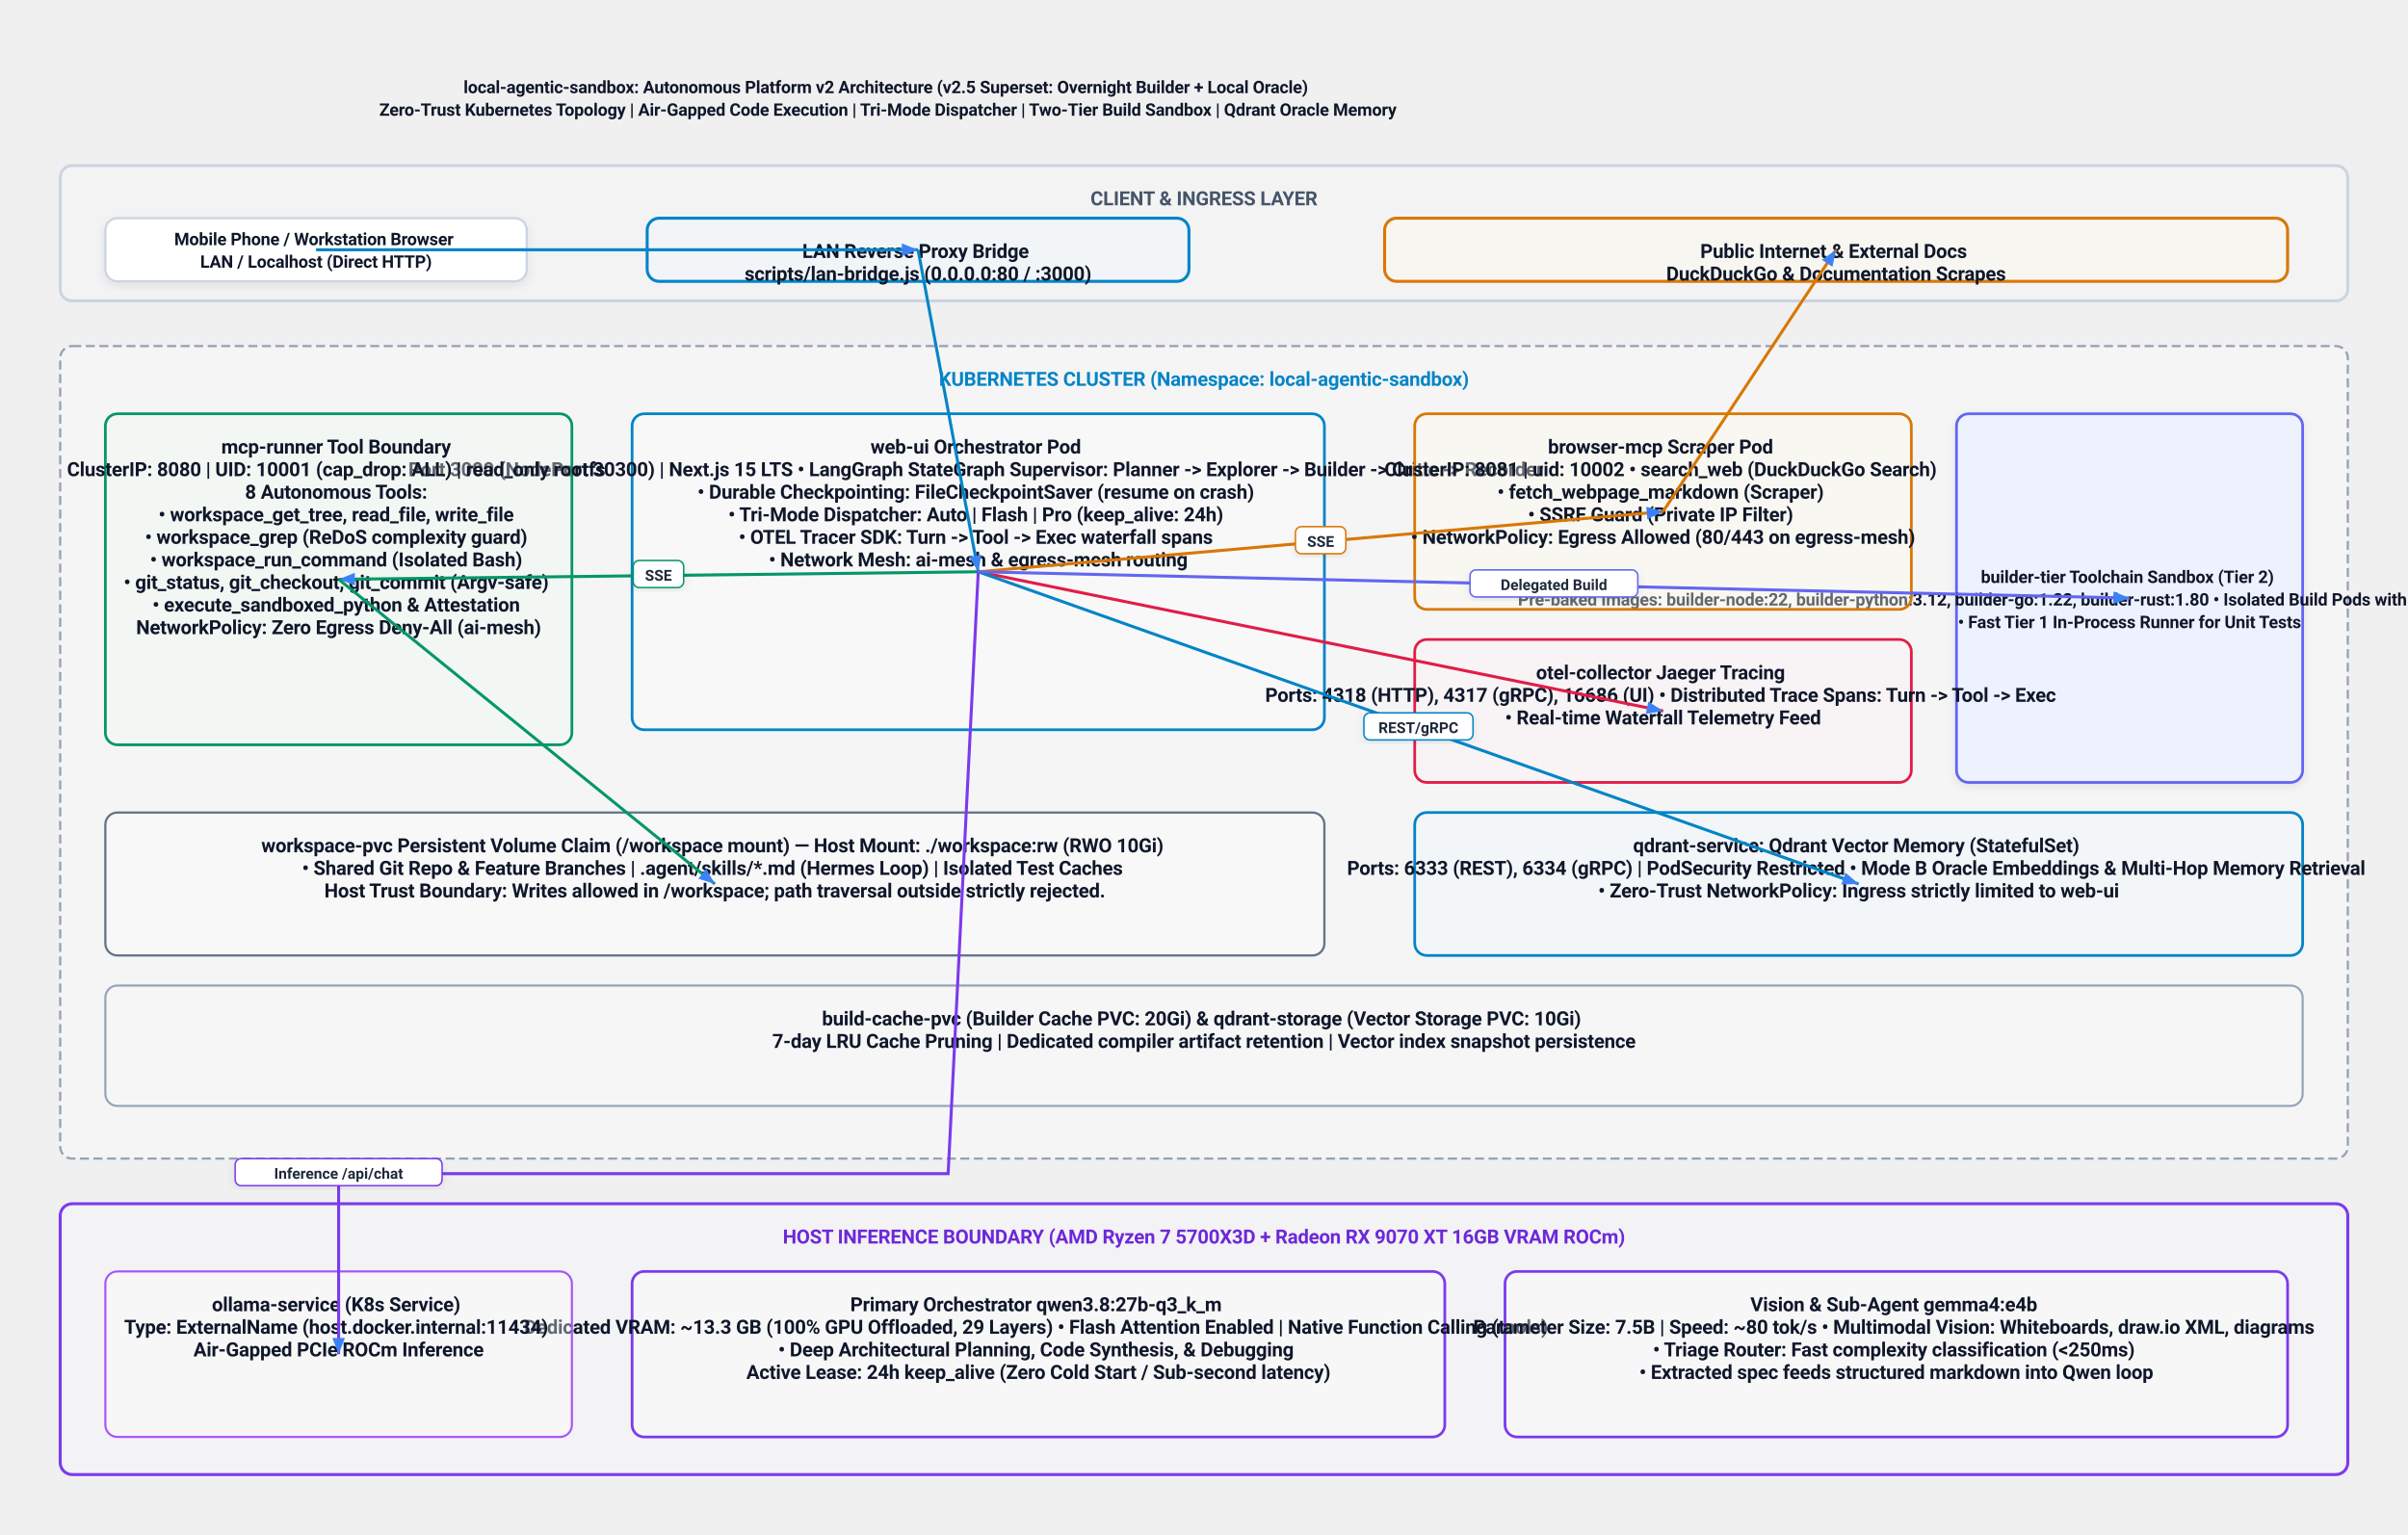
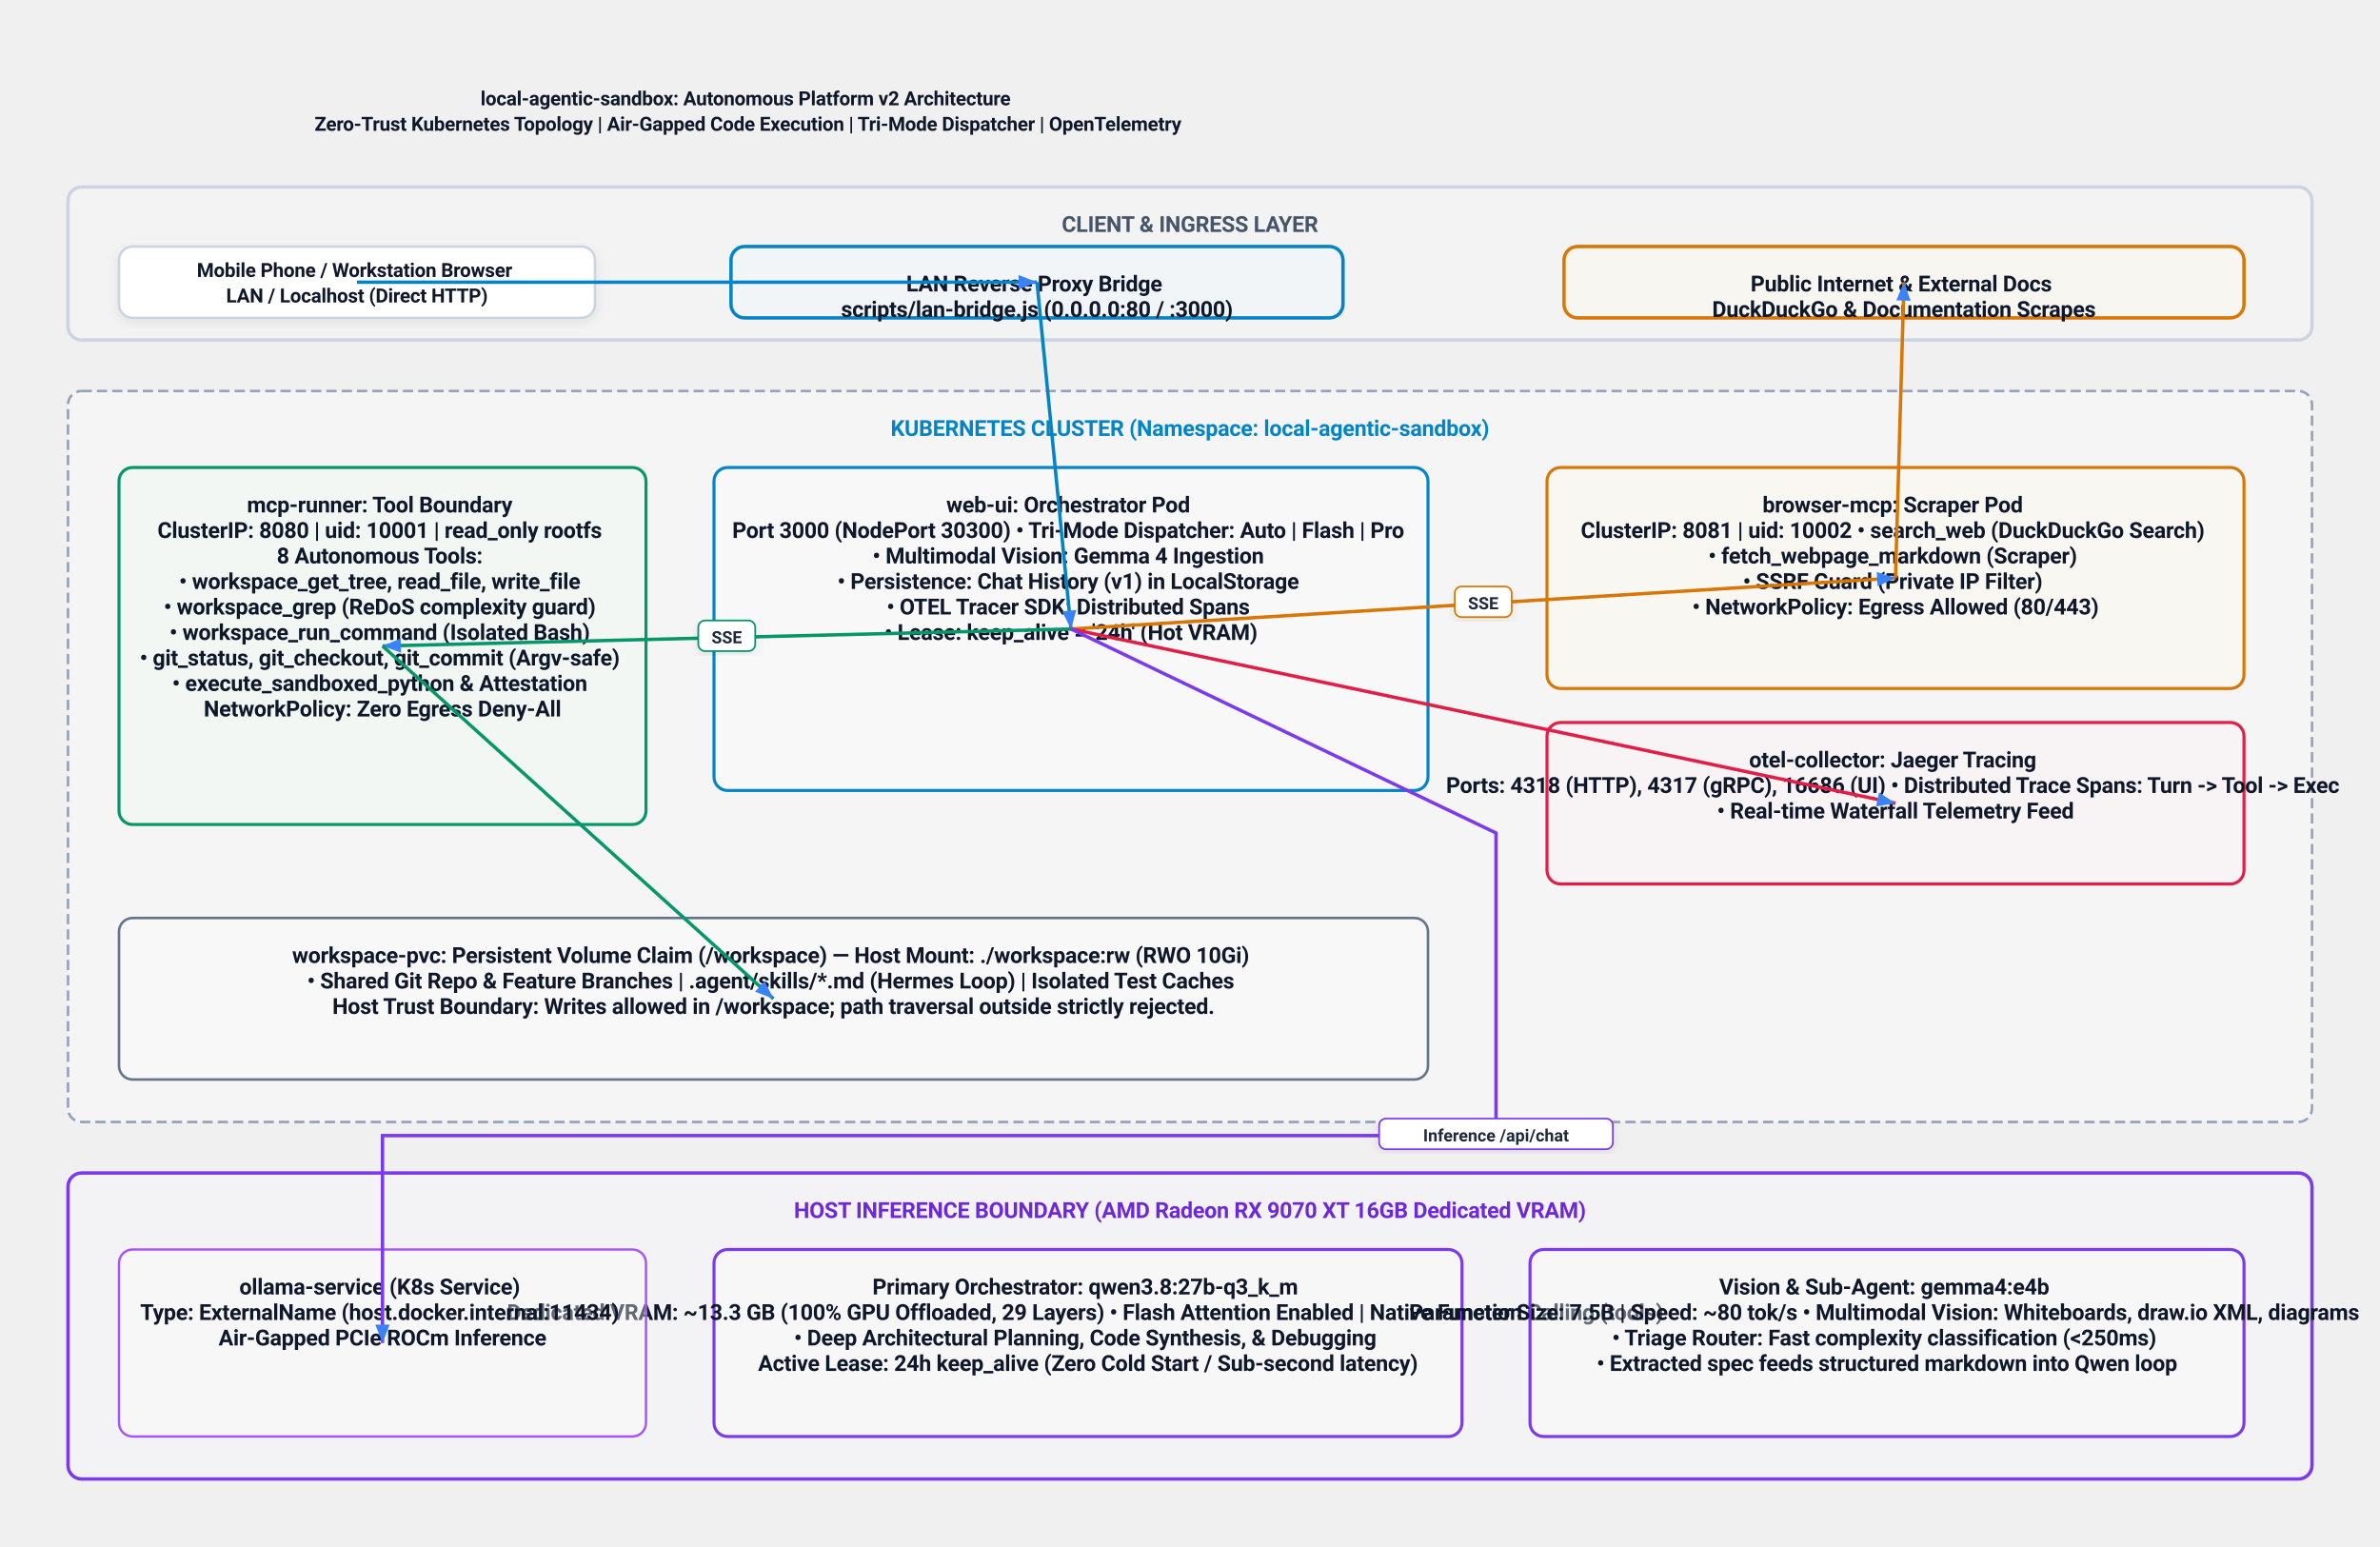
- <svg xmlns="http://www.w3.org/2000/svg" class="drawio-svg" viewBox="0 -20 1600 1020" width="100%" height="100%" style="font-family: -apple-system, BlinkMacSystemFont, 'Segoe UI', Roboto, Helvetica, Arial, sans-serif; background-color: transparent;">
+ <svg xmlns="http://www.w3.org/2000/svg" class="drawio-svg" viewBox="0 -20 1400 910" width="100%" height="100%" style="font-family: -apple-system, BlinkMacSystemFont, 'Segoe UI', Roboto, Helvetica, Arial, sans-serif; background-color: transparent;">
  <defs>
    <filter id="drawio-shadow" x="-10%" y="-10%" width="125%" height="125%">
      <feDropShadow dx="0" dy="2" stdDeviation="3" flood-opacity="0.08" />
    </filter>
    <marker id="drawio-arrow" viewBox="0 0 10 10" refX="9" refY="5" markerWidth="6" markerHeight="6" orient="auto-start-reverse">
      <path d="M 0 1.5 L 9 5 L 0 8.5 z" fill="#3b82f6" />
    </marker>
    <marker id="drawio-arrow-emerald" viewBox="0 0 10 10" refX="9" refY="5" markerWidth="6" markerHeight="6" orient="auto-start-reverse">
      <path d="M 0 1.5 L 9 5 L 0 8.5 z" fill="#10b981" />
    </marker>
    <marker id="drawio-arrow-slate" viewBox="0 0 10 10" refX="9" refY="5" markerWidth="6" markerHeight="6" orient="auto-start-reverse">
      <path d="M 0 1.5 L 9 5 L 0 8.5 z" fill="#64748b" />
    </marker>
  </defs>
  <g id="node-20" class="drawio-node">
-     <rect x="40" y="210" width="1520" height="540" rx="8" ry="8" fill="#ffffff" fill-opacity="0.35" stroke="#94a3b8" stroke-width="1.5" stroke-dasharray="6 3" />
-     <text x="800" y="232" text-anchor="middle" dominant-baseline="central" fill="#0284c7" font-size="13" font-weight="700" letter-spacing="-0.01em">
-       <tspan x="800" dy="0">KUBERNETES CLUSTER (Namespace: local-agentic-sandbox)</tspan>
+     <rect x="40" y="210" width="1320" height="430" rx="8" ry="8" fill="#ffffff" fill-opacity="0.35" stroke="#94a3b8" stroke-width="1.5" stroke-dasharray="6 3" />
+     <text x="700" y="232" text-anchor="middle" dominant-baseline="central" fill="#0284c7" font-size="13" font-weight="700" letter-spacing="-0.01em">
+       <tspan x="700" dy="0">KUBERNETES CLUSTER (Namespace: local-agentic-sandbox)</tspan>
    </text>
  </g>
  <g id="node-30" class="drawio-node">
-     <rect x="40" y="780" width="1520" height="180" rx="8" ry="8" fill="#faf5ff" fill-opacity="0.35" stroke="#7c3aed" stroke-width="2" />
-     <text x="800" y="802" text-anchor="middle" dominant-baseline="central" fill="#6d28d9" font-size="13" font-weight="700" letter-spacing="-0.01em">
-       <tspan x="800" dy="0">HOST INFERENCE BOUNDARY (AMD Ryzen 7 5700X3D + Radeon RX 9070 XT 16GB VRAM ROCm)</tspan>
+     <rect x="40" y="670" width="1320" height="180" rx="8" ry="8" fill="#faf5ff" fill-opacity="0.35" stroke="#7c3aed" stroke-width="2" />
+     <text x="700" y="692" text-anchor="middle" dominant-baseline="central" fill="#6d28d9" font-size="13" font-weight="700" letter-spacing="-0.01em">
+       <tspan x="700" dy="0">HOST INFERENCE BOUNDARY (AMD Radeon RX 9070 XT 16GB Dedicated VRAM)</tspan>
    </text>
  </g>
  <g id="node-10" class="drawio-node">
-     <rect x="40" y="90" width="1520" height="90" rx="8" ry="8" fill="#f8fafc" fill-opacity="0.35" stroke="#cbd5e1" stroke-width="2" />
-     <text x="800" y="112" text-anchor="middle" dominant-baseline="central" fill="#475569" font-size="13" font-weight="700" letter-spacing="-0.01em">
-       <tspan x="800" dy="0">CLIENT &amp; INGRESS LAYER</tspan>
-     </text>
-   </g>
-   <g id="node-28" class="drawio-node">
-     <rect x="70" y="635" width="1460" height="80" rx="8" ry="8" fill="#f8fafc" fill-opacity="0.35" stroke="#94a3b8" stroke-width="1.4" />
-     <text x="800" y="657" text-anchor="middle" dominant-baseline="central" fill="#0f172a" font-size="13" font-weight="700" letter-spacing="-0.01em">
-       <tspan x="800" dy="0">build-cache-pvc (Builder Cache PVC: 20Gi)  &amp;  qdrant-storage (Vector Storage PVC: 10Gi)</tspan>
-       <tspan x="800" dy="15">7-day LRU Cache Pruning | Dedicated compiler artifact retention | Vector index snapshot persistence</tspan>
+     <rect x="40" y="90" width="1320" height="90" rx="8" ry="8" fill="#f8fafc" fill-opacity="0.35" stroke="#cbd5e1" stroke-width="2" />
+     <text x="700" y="112" text-anchor="middle" dominant-baseline="central" fill="#475569" font-size="13" font-weight="700" letter-spacing="-0.01em">
+       <tspan x="700" dy="0">CLIENT &amp; INGRESS LAYER</tspan>
    </text>
  </g>
  <g id="node-21" class="drawio-node">
-     <rect x="420" y="255" width="460" height="210" rx="8" ry="8" fill="#ffffff" fill-opacity="0.35" stroke="#0284c7" stroke-width="1.8" />
-     <text x="650" y="277" text-anchor="middle" dominant-baseline="central" fill="#0f172a" font-size="13" font-weight="700" letter-spacing="-0.01em">
-       <tspan x="650" dy="0">web-ui Orchestrator Pod</tspan>
-       <tspan x="650" dy="15">Port 3000 (NodePort 30300) | Next.js 15 LTS  •  LangGraph StateGraph Supervisor:  Planner -&gt; Explorer -&gt; Builder -&gt; Critic -&gt; Recorder</tspan>
-       <tspan x="650" dy="15">•  Durable Checkpointing:  FileCheckpointSaver (resume on crash)</tspan>
-       <tspan x="650" dy="15">•  Tri-Mode Dispatcher:  Auto | Flash | Pro (keep_alive: 24h)</tspan>
-       <tspan x="650" dy="15">•  OTEL Tracer SDK:  Turn -&gt; Tool -&gt; Exec waterfall spans</tspan>
-       <tspan x="650" dy="15">•  Network Mesh:  ai-mesh &amp; egress-mesh routing</tspan>
+     <rect x="420" y="255" width="420" height="190" rx="8" ry="8" fill="#ffffff" fill-opacity="0.35" stroke="#0284c7" stroke-width="1.8" />
+     <text x="630" y="277" text-anchor="middle" dominant-baseline="central" fill="#0f172a" font-size="13" font-weight="700" letter-spacing="-0.01em">
+       <tspan x="630" dy="0">web-ui: Orchestrator Pod</tspan>
+       <tspan x="630" dy="15">Port 3000 (NodePort 30300)  •  Tri-Mode Dispatcher:  Auto | Flash | Pro</tspan>
+       <tspan x="630" dy="15">•  Multimodal Vision:  Gemma 4 Ingestion</tspan>
+       <tspan x="630" dy="15">•  Persistence:  Chat History (v1) in LocalStorage</tspan>
+       <tspan x="630" dy="15">•  OTEL Tracer SDK:  Distributed Spans</tspan>
+       <tspan x="630" dy="15">•  Lease:  keep_alive = '24h' (Hot VRAM)</tspan>
    </text>
  </g>
  <g id="node-25" class="drawio-node">
-     <rect x="70" y="520" width="810" height="95" rx="8" ry="8" fill="#ffffff" fill-opacity="0.35" stroke="#64748b" stroke-width="1.5" />
-     <text x="475" y="542" text-anchor="middle" dominant-baseline="central" fill="#0f172a" font-size="13" font-weight="700" letter-spacing="-0.01em">
-       <tspan x="475" dy="0">workspace-pvc Persistent Volume Claim (/workspace mount)  — Host Mount: ./workspace:rw (RWO 10Gi)</tspan>
-       <tspan x="475" dy="15">• Shared Git Repo &amp; Feature Branches | .agent/skills/*.md (Hermes Loop) | Isolated Test Caches</tspan>
-       <tspan x="475" dy="15">Host Trust Boundary:  Writes allowed in /workspace; path traversal outside strictly rejected.</tspan>
+     <rect x="70" y="520" width="770" height="95" rx="8" ry="8" fill="#ffffff" fill-opacity="0.35" stroke="#64748b" stroke-width="1.5" />
+     <text x="455" y="542" text-anchor="middle" dominant-baseline="central" fill="#0f172a" font-size="13" font-weight="700" letter-spacing="-0.01em">
+       <tspan x="455" dy="0">workspace-pvc: Persistent Volume Claim (/workspace)  — Host Mount: ./workspace:rw (RWO 10Gi)</tspan>
+       <tspan x="455" dy="15">• Shared Git Repo &amp; Feature Branches | .agent/skills/*.md (Hermes Loop) | Isolated Test Caches</tspan>
+       <tspan x="455" dy="15">Host Trust Boundary:  Writes allowed in /workspace; path traversal outside strictly rejected.</tspan>
    </text>
  </g>
  <g id="node-22" class="drawio-node">
-     <rect x="70" y="255" width="310" height="220" rx="8" ry="8" fill="#f0fdf4" fill-opacity="0.35" stroke="#059669" stroke-width="1.8" />
+     <rect x="70" y="255" width="310" height="210" rx="8" ry="8" fill="#f0fdf4" fill-opacity="0.35" stroke="#059669" stroke-width="1.8" />
    <text x="225" y="277" text-anchor="middle" dominant-baseline="central" fill="#0f172a" font-size="13" font-weight="700" letter-spacing="-0.01em">
-       <tspan x="225" dy="0">mcp-runner Tool Boundary</tspan>
-       <tspan x="225" dy="15">ClusterIP: 8080 | UID: 10001 (cap_drop: ALL) | read_only rootfs</tspan>
+       <tspan x="225" dy="0">mcp-runner: Tool Boundary</tspan>
+       <tspan x="225" dy="15">ClusterIP: 8080 | uid: 10001 | read_only rootfs</tspan>
      <tspan x="225" dy="15">8 Autonomous Tools:</tspan>
      <tspan x="225" dy="15">• workspace_get_tree, read_file, write_file</tspan>
      <tspan x="225" dy="15">• workspace_grep (ReDoS complexity guard)</tspan>
      <tspan x="225" dy="15">• workspace_run_command (Isolated Bash)</tspan>
      <tspan x="225" dy="15">• git_status, git_checkout, git_commit (Argv-safe)</tspan>
      <tspan x="225" dy="15">• execute_sandboxed_python &amp; Attestation</tspan>
-       <tspan x="225" dy="15">NetworkPolicy: Zero Egress Deny-All (ai-mesh)</tspan>
+       <tspan x="225" dy="15">NetworkPolicy: Zero Egress Deny-All</tspan>
+     </text>
+   </g>
+   <g id="node-23" class="drawio-node">
+     <rect x="910" y="255" width="410" height="130" rx="8" ry="8" fill="#fffbeb" fill-opacity="0.35" stroke="#d97706" stroke-width="1.8" />
+     <text x="1115" y="277" text-anchor="middle" dominant-baseline="central" fill="#0f172a" font-size="13" font-weight="700" letter-spacing="-0.01em">
+       <tspan x="1115" dy="0">browser-mcp: Scraper Pod</tspan>
+       <tspan x="1115" dy="15">ClusterIP: 8081 | uid: 10002  • search_web (DuckDuckGo Search)</tspan>
+       <tspan x="1115" dy="15">• fetch_webpage_markdown (Scraper)</tspan>
+       <tspan x="1115" dy="15">• SSRF Guard (Private IP Filter)</tspan>
+       <tspan x="1115" dy="15">• NetworkPolicy: Egress Allowed (80/443)</tspan>
    </text>
  </g>
  <g id="node-32" class="drawio-node">
-     <rect x="420" y="825" width="540" height="110" rx="8" ry="8" fill="#ffffff" fill-opacity="0.35" stroke="#7c3aed" stroke-width="1.8" />
-     <text x="690" y="847" text-anchor="middle" dominant-baseline="central" fill="#0f172a" font-size="13" font-weight="700" letter-spacing="-0.01em">
-       <tspan x="690" dy="0">Primary Orchestrator qwen3.8:27b-q3_k_m</tspan>
-       <tspan x="690" dy="15">Dedicated VRAM: ~13.3 GB (100% GPU Offloaded, 29 Layers)  • Flash Attention Enabled | Native Function Calling (tools)</tspan>
-       <tspan x="690" dy="15">• Deep Architectural Planning, Code Synthesis, &amp; Debugging</tspan>
-       <tspan x="690" dy="15">Active Lease: 24h keep_alive (Zero Cold Start / Sub-second latency)</tspan>
+     <rect x="420" y="715" width="440" height="110" rx="8" ry="8" fill="#ffffff" fill-opacity="0.35" stroke="#7c3aed" stroke-width="1.8" />
+     <text x="640" y="737" text-anchor="middle" dominant-baseline="central" fill="#0f172a" font-size="13" font-weight="700" letter-spacing="-0.01em">
+       <tspan x="640" dy="0">Primary Orchestrator: qwen3.8:27b-q3_k_m</tspan>
+       <tspan x="640" dy="15">Dedicated VRAM: ~13.3 GB (100% GPU Offloaded, 29 Layers)  • Flash Attention Enabled | Native Function Calling (tools)</tspan>
+       <tspan x="640" dy="15">• Deep Architectural Planning, Code Synthesis, &amp; Debugging</tspan>
+       <tspan x="640" dy="15">Active Lease: 24h keep_alive (Zero Cold Start / Sub-second latency)</tspan>
    </text>
  </g>
  <g id="node-33" class="drawio-node">
-     <rect x="1000" y="825" width="520" height="110" rx="8" ry="8" fill="#ffffff" fill-opacity="0.35" stroke="#7c3aed" stroke-width="1.8" />
-     <text x="1260" y="847" text-anchor="middle" dominant-baseline="central" fill="#0f172a" font-size="13" font-weight="700" letter-spacing="-0.01em">
-       <tspan x="1260" dy="0">Vision &amp; Sub-Agent gemma4:e4b</tspan>
-       <tspan x="1260" dy="15">Parameter Size: 7.5B | Speed: ~80 tok/s  • Multimodal Vision: Whiteboards, draw.io XML, diagrams</tspan>
-       <tspan x="1260" dy="15">• Triage Router: Fast complexity classification (&lt;250ms)</tspan>
-       <tspan x="1260" dy="15">• Extracted spec feeds structured markdown into Qwen loop</tspan>
-     </text>
-   </g>
-   <g id="node-26" class="drawio-node">
-     <rect x="1300" y="255" width="230" height="245" rx="8" ry="8" fill="#eef2ff" fill-opacity="1" stroke="#6366f1" stroke-width="1.8" filter="url(#drawio-shadow)" />
-     <text x="1415" y="363.5" text-anchor="middle" dominant-baseline="central" fill="#0f172a" font-size="11.5" font-weight="600" letter-spacing="-0.01em">
-       <tspan x="1415" dy="0">builder-tier Toolchain Sandbox (Tier 2)</tspan>
-       <tspan x="1415" dy="15">Pre-baked Images: builder-node:22, builder-python:3.12, builder-go:1.22, builder-rust:1.80  • Isolated Build Pods with Registry Egress Only (npm, PyPI, crates.io)</tspan>
-       <tspan x="1415" dy="15">• Fast Tier 1 In-Process Runner for Unit Tests</tspan>
-     </text>
-   </g>
-   <g id="node-27" class="drawio-node">
-     <rect x="940" y="520" width="590" height="95" rx="8" ry="8" fill="#f0f9ff" fill-opacity="0.35" stroke="#0284c7" stroke-width="1.8" />
-     <text x="1235" y="542" text-anchor="middle" dominant-baseline="central" fill="#0f172a" font-size="13" font-weight="700" letter-spacing="-0.01em">
-       <tspan x="1235" dy="0">qdrant-service: Qdrant Vector Memory (StatefulSet)</tspan>
-       <tspan x="1235" dy="15">Ports: 6333 (REST), 6334 (gRPC) | PodSecurity Restricted  • Mode B Oracle Embeddings &amp; Multi-Hop Memory Retrieval</tspan>
-       <tspan x="1235" dy="15">• Zero-Trust NetworkPolicy: Ingress strictly limited to web-ui</tspan>
+     <rect x="900" y="715" width="420" height="110" rx="8" ry="8" fill="#ffffff" fill-opacity="0.35" stroke="#7c3aed" stroke-width="1.8" />
+     <text x="1110" y="737" text-anchor="middle" dominant-baseline="central" fill="#0f172a" font-size="13" font-weight="700" letter-spacing="-0.01em">
+       <tspan x="1110" dy="0">Vision &amp; Sub-Agent: gemma4:e4b</tspan>
+       <tspan x="1110" dy="15">Parameter Size: 7.5B | Speed: ~80 tok/s  • Multimodal Vision: Whiteboards, draw.io XML, diagrams</tspan>
+       <tspan x="1110" dy="15">• Triage Router: Fast complexity classification (&lt;250ms)</tspan>
+       <tspan x="1110" dy="15">• Extracted spec feeds structured markdown into Qwen loop</tspan>
    </text>
  </g>
  <g id="node-2" class="drawio-node">
-     <rect x="40" y="20" width="1100" height="50" rx="4" ry="4" fill="none" fill-opacity="1" stroke="none" stroke-width="1.5" filter="url(#drawio-shadow)" />
-     <text x="590" y="38" text-anchor="middle" dominant-baseline="central" fill="#0f172a" font-size="11.5" font-weight="600" letter-spacing="-0.01em">
-       <tspan x="590" dy="0">local-agentic-sandbox: Autonomous Platform v2 Architecture (v2.5 Superset: Overnight Builder + Local Oracle)</tspan>
-       <tspan x="590" dy="15">Zero-Trust Kubernetes Topology | Air-Gapped Code Execution | Tri-Mode Dispatcher | Two-Tier Build Sandbox | Qdrant Oracle Memory</tspan>
+     <rect x="40" y="20" width="800" height="50" rx="4" ry="4" fill="none" fill-opacity="1" stroke="none" stroke-width="1.5" filter="url(#drawio-shadow)" />
+     <text x="440" y="38" text-anchor="middle" dominant-baseline="central" fill="#0f172a" font-size="11.5" font-weight="600" letter-spacing="-0.01em">
+       <tspan x="440" dy="0">local-agentic-sandbox: Autonomous Platform v2 Architecture</tspan>
+       <tspan x="440" dy="15">Zero-Trust Kubernetes Topology | Air-Gapped Code Execution | Tri-Mode Dispatcher | OpenTelemetry</tspan>
    </text>
  </g>
-   <g id="node-23" class="drawio-node">
-     <rect x="940" y="255" width="330" height="130" rx="8" ry="8" fill="#fffbeb" fill-opacity="0.35" stroke="#d97706" stroke-width="1.8" />
-     <text x="1105" y="277" text-anchor="middle" dominant-baseline="central" fill="#0f172a" font-size="13" font-weight="700" letter-spacing="-0.01em">
-       <tspan x="1105" dy="0">browser-mcp Scraper Pod</tspan>
-       <tspan x="1105" dy="15">ClusterIP: 8081 | uid: 10002  • search_web (DuckDuckGo Search)</tspan>
-       <tspan x="1105" dy="15">• fetch_webpage_markdown (Scraper)</tspan>
-       <tspan x="1105" dy="15">• SSRF Guard (Private IP Filter)</tspan>
-       <tspan x="1105" dy="15">• NetworkPolicy: Egress Allowed (80/443 on egress-mesh)</tspan>
+   <g id="node-24" class="drawio-node">
+     <rect x="910" y="405" width="410" height="95" rx="8" ry="8" fill="#fff1f2" fill-opacity="0.35" stroke="#e11d48" stroke-width="1.8" />
+     <text x="1115" y="427" text-anchor="middle" dominant-baseline="central" fill="#0f172a" font-size="13" font-weight="700" letter-spacing="-0.01em">
+       <tspan x="1115" dy="0">otel-collector: Jaeger Tracing</tspan>
+       <tspan x="1115" dy="15">Ports: 4318 (HTTP), 4317 (gRPC), 16686 (UI)  • Distributed Trace Spans: Turn -&gt; Tool -&gt; Exec</tspan>
+       <tspan x="1115" dy="15">• Real-time Waterfall Telemetry Feed</tspan>
    </text>
  </g>
  <g id="node-31" class="drawio-node">
-     <rect x="70" y="825" width="310" height="110" rx="8" ry="8" fill="#ffffff" fill-opacity="0.35" stroke="#a855f7" stroke-width="1.4" />
-     <text x="225" y="847" text-anchor="middle" dominant-baseline="central" fill="#0f172a" font-size="13" font-weight="700" letter-spacing="-0.01em">
+     <rect x="70" y="715" width="310" height="110" rx="8" ry="8" fill="#ffffff" fill-opacity="0.35" stroke="#a855f7" stroke-width="1.4" />
+     <text x="225" y="737" text-anchor="middle" dominant-baseline="central" fill="#0f172a" font-size="13" font-weight="700" letter-spacing="-0.01em">
      <tspan x="225" dy="0">ollama-service (K8s Service)</tspan>
      <tspan x="225" dy="15">Type: ExternalName (host.docker.internal:11434)</tspan>
      <tspan x="225" dy="15">Air-Gapped PCIe ROCm Inference</tspan>
    </text>
  </g>
-   <g id="node-24" class="drawio-node">
-     <rect x="940" y="405" width="330" height="95" rx="8" ry="8" fill="#fff1f2" fill-opacity="0.35" stroke="#e11d48" stroke-width="1.8" />
-     <text x="1105" y="427" text-anchor="middle" dominant-baseline="central" fill="#0f172a" font-size="13" font-weight="700" letter-spacing="-0.01em">
-       <tspan x="1105" dy="0">otel-collector Jaeger Tracing</tspan>
-       <tspan x="1105" dy="15">Ports: 4318 (HTTP), 4317 (gRPC), 16686 (UI)  • Distributed Trace Spans: Turn -&gt; Tool -&gt; Exec</tspan>
-       <tspan x="1105" dy="15">• Real-time Waterfall Telemetry Feed</tspan>
-     </text>
-   </g>
  <g id="node-13" class="drawio-node">
-     <rect x="920" y="125" width="600" height="42" rx="8" ry="8" fill="#fffbeb" fill-opacity="0.35" stroke="#d97706" stroke-width="2" />
-     <text x="1220" y="147" text-anchor="middle" dominant-baseline="central" fill="#0f172a" font-size="13" font-weight="700" letter-spacing="-0.01em">
-       <tspan x="1220" dy="0">Public Internet &amp; External Docs</tspan>
-       <tspan x="1220" dy="15">DuckDuckGo &amp; Documentation Scrapes</tspan>
+     <rect x="920" y="125" width="400" height="42" rx="8" ry="8" fill="#fffbeb" fill-opacity="0.35" stroke="#d97706" stroke-width="2" />
+     <text x="1120" y="147" text-anchor="middle" dominant-baseline="central" fill="#0f172a" font-size="13" font-weight="700" letter-spacing="-0.01em">
+       <tspan x="1120" dy="0">Public Internet &amp; External Docs</tspan>
+       <tspan x="1120" dy="15">DuckDuckGo &amp; Documentation Scrapes</tspan>
    </text>
  </g>
  <g id="node-12" class="drawio-node">
    <rect x="430" y="125" width="360" height="42" rx="8" ry="8" fill="#f0f9ff" fill-opacity="0.35" stroke="#0284c7" stroke-width="2" />
    <text x="610" y="147" text-anchor="middle" dominant-baseline="central" fill="#0f172a" font-size="13" font-weight="700" letter-spacing="-0.01em">
      <tspan x="610" dy="0">LAN Reverse Proxy Bridge</tspan>
      <tspan x="610" dy="15">scripts/lan-bridge.js (0.0.0.0:80 / :3000)</tspan>
    </text>
  </g>
  <g id="node-11" class="drawio-node">
    <rect x="70" y="125" width="280" height="42" rx="8" ry="8" fill="#ffffff" fill-opacity="1" stroke="#cbd5e1" stroke-width="1.5" filter="url(#drawio-shadow)" />
    <text x="210" y="139" text-anchor="middle" dominant-baseline="central" fill="#0f172a" font-size="11.5" font-weight="600" letter-spacing="-0.01em">
      <tspan x="210" dy="0">Mobile Phone / Workstation Browser</tspan>
      <tspan x="210" dy="15">LAN / Localhost (Direct HTTP)</tspan>
    </text>
  </g>
  <g id="edge-40" class="drawio-edge">
    <path d="M 210 146 L 610 146" fill="none" stroke="#0284c7" stroke-width="2" marker-end="url(#drawio-arrow)" />
  </g>
  <g id="edge-41" class="drawio-edge">
-     <path d="M 610 146 L 650 360" fill="none" stroke="#0284c7" stroke-width="2" marker-end="url(#drawio-arrow)" />
+     <path d="M 610 146 L 630 350" fill="none" stroke="#0284c7" stroke-width="2" marker-end="url(#drawio-arrow)" />
  </g>
  <g id="edge-42" class="drawio-edge">
-     <path d="M 650 360 L 225 365" fill="none" stroke="#059669" stroke-width="2" marker-end="url(#drawio-arrow)" />
-     <rect x="420.75" y="352.5" width="33.5" height="18" rx="4" fill="#ffffff" stroke="#059669" stroke-width="1" filter="url(#drawio-shadow)" />
-     <text x="437.5" y="362.5" text-anchor="middle" dominant-baseline="central" font-size="10" font-weight="600" fill="#1e293b">SSE</text>
+     <path d="M 630 350 L 225 360" fill="none" stroke="#059669" stroke-width="2" marker-end="url(#drawio-arrow)" />
+     <rect x="410.75" y="345" width="33.5" height="18" rx="4" fill="#ffffff" stroke="#059669" stroke-width="1" filter="url(#drawio-shadow)" />
+     <text x="427.5" y="355" text-anchor="middle" dominant-baseline="central" font-size="10" font-weight="600" fill="#1e293b">SSE</text>
  </g>
  <g id="edge-43" class="drawio-edge">
-     <path d="M 650 360 L 1105 320" fill="none" stroke="#d97706" stroke-width="2" marker-end="url(#drawio-arrow)" />
-     <rect x="860.75" y="330" width="33.5" height="18" rx="4" fill="#ffffff" stroke="#d97706" stroke-width="1" filter="url(#drawio-shadow)" />
-     <text x="877.5" y="340" text-anchor="middle" dominant-baseline="central" font-size="10" font-weight="600" fill="#1e293b">SSE</text>
+     <path d="M 630 350 L 1115 320" fill="none" stroke="#d97706" stroke-width="2" marker-end="url(#drawio-arrow)" />
+     <rect x="855.75" y="325" width="33.5" height="18" rx="4" fill="#ffffff" stroke="#d97706" stroke-width="1" filter="url(#drawio-shadow)" />
+     <text x="872.5" y="335" text-anchor="middle" dominant-baseline="central" font-size="10" font-weight="600" fill="#1e293b">SSE</text>
  </g>
  <g id="edge-44" class="drawio-edge">
-     <path d="M 1105 320 L 1220 146" fill="none" stroke="#d97706" stroke-width="2" marker-end="url(#drawio-arrow)" />
+     <path d="M 1115 320 L 1120 146" fill="none" stroke="#d97706" stroke-width="2" marker-end="url(#drawio-arrow)" />
  </g>
  <g id="edge-45" class="drawio-edge">
-     <path d="M 650 360 L 1105 452.5" fill="none" stroke="#e11d48" stroke-width="2" marker-end="url(#drawio-arrow)" />
+     <path d="M 630 350 L 1115 452.5" fill="none" stroke="#e11d48" stroke-width="2" marker-end="url(#drawio-arrow)" />
  </g>
  <g id="edge-46" class="drawio-edge">
-     <path d="M 225 365 L 475 567.5" fill="none" stroke="#059669" stroke-width="2" marker-end="url(#drawio-arrow)" />
+     <path d="M 225 360 L 455 567.5" fill="none" stroke="#059669" stroke-width="2" marker-end="url(#drawio-arrow)" />
  </g>
  <g id="edge-47" class="drawio-edge">
-     <path d="M 650 360 L 630 760 L 225 760 L 225 880" fill="none" stroke="#7c3aed" stroke-width="2" marker-end="url(#drawio-arrow)" />
-     <rect x="156.25" y="750" width="137.5" height="18" rx="4" fill="#ffffff" stroke="#7c3aed" stroke-width="1" filter="url(#drawio-shadow)" />
-     <text x="225" y="760" text-anchor="middle" dominant-baseline="central" font-size="10" font-weight="600" fill="#1e293b">Inference /api/chat</text>
-   </g>
-   <g id="edge-48" class="drawio-edge">
-     <path d="M 650 360 L 1235 567.5" fill="none" stroke="#0284c7" stroke-width="2" marker-end="url(#drawio-arrow)" />
-     <rect x="906.25" y="453.75" width="72.5" height="18" rx="4" fill="#ffffff" stroke="#0284c7" stroke-width="1" filter="url(#drawio-shadow)" />
-     <text x="942.5" y="463.75" text-anchor="middle" dominant-baseline="central" font-size="10" font-weight="600" fill="#1e293b">REST/gRPC</text>
-   </g>
-   <g id="edge-49" class="drawio-edge">
-     <path d="M 650 360 L 1415 377.5" fill="none" stroke="#6366f1" stroke-width="2" marker-end="url(#drawio-arrow)" />
-     <rect x="976.75" y="358.75" width="111.5" height="18" rx="4" fill="#ffffff" stroke="#6366f1" stroke-width="1" filter="url(#drawio-shadow)" />
-     <text x="1032.5" y="368.75" text-anchor="middle" dominant-baseline="central" font-size="10" font-weight="600" fill="#1e293b">Delegated Build</text>
+     <path d="M 630 350 L 880 470 L 880 648 L 225 648 L 225 770" fill="none" stroke="#7c3aed" stroke-width="2" marker-end="url(#drawio-arrow)" />
+     <rect x="811.25" y="638" width="137.5" height="18" rx="4" fill="#ffffff" stroke="#7c3aed" stroke-width="1" filter="url(#drawio-shadow)" />
+     <text x="880" y="648" text-anchor="middle" dominant-baseline="central" font-size="10" font-weight="600" fill="#1e293b">Inference /api/chat</text>
  </g>
</svg>
